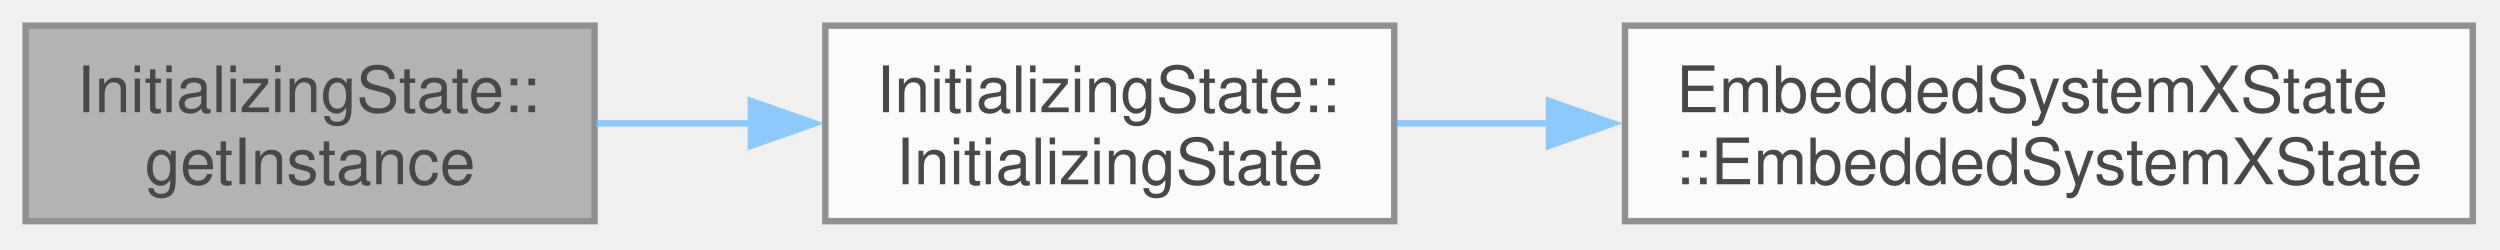
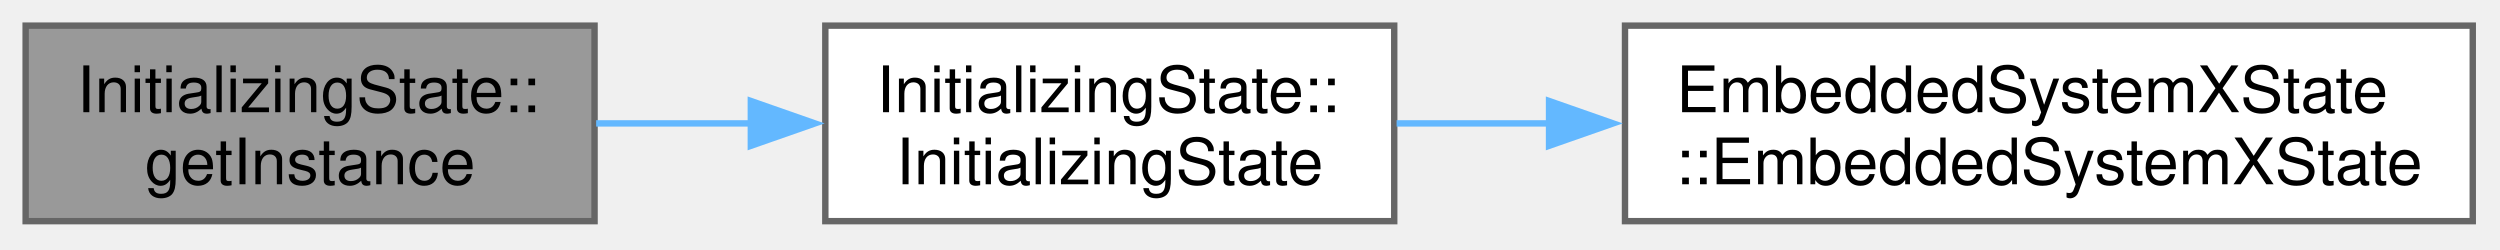
<svg xmlns="http://www.w3.org/2000/svg" xmlns:xlink="http://www.w3.org/1999/xlink" width="390pt" height="39pt" viewBox="0.00 0.00 390.00 39.00">
-   <svg id="main" version="1.1" xml:space="preserve">
-     <style type="text/css">
- .node, .edge {opacity: 0.7;}
- .node.selected, .edge.selected {opacity: 1;}
- .edge:hover path { stroke: red; }
- .edge:hover polygon { stroke: red; fill: red; }
- </style>
-     <svg id="graph" class="graph">
-       <g id="graph0" class="graph" transform="scale(1 1) rotate(0) translate(4 34.5)">
-         <g id="Node000001" class="node">
-           <g id="a_Node000001">
-             <a xlink:title=" ">
-               <polygon fill="#999999" stroke="#666666" points="88.75,-30.5 0,-30.5 0,0 88.75,0 88.75,-30.5" />
-               <text xml:space="preserve" text-anchor="start" x="8" y="-17" font-family="Helvetica,sans-Serif" font-size="10.00">InitializingState::</text>
-               <text xml:space="preserve" text-anchor="middle" x="44.38" y="-5.75" font-family="Helvetica,sans-Serif" font-size="10.00">getInstance</text>
-             </a>
-           </g>
-         </g>
-         <g id="Node000002" class="node">
-           <g id="a_Node000002">
-             <a xlink:href="class_initializing_state.html#a0171b550bdf18be89167d4a478009c69" target="_top" xlink:title=" ">
-               <polygon fill="white" stroke="#666666" points="213.5,-30.5 124.75,-30.5 124.75,0 213.5,0 213.5,-30.5" />
-               <text xml:space="preserve" text-anchor="start" x="132.75" y="-17" font-family="Helvetica,sans-Serif" font-size="10.00">InitializingState::</text>
-               <text xml:space="preserve" text-anchor="middle" x="169.12" y="-5.75" font-family="Helvetica,sans-Serif" font-size="10.00">InitializingState</text>
-             </a>
-           </g>
-         </g>
-         <g id="edge1_Node000001_Node000002" class="edge">
-           <g id="a_edge1_Node000001_Node000002">
-             <a xlink:title=" ">
-               <path fill="none" stroke="#63b8ff" d="M89,-15.25C96.87,-15.25 105.16,-15.25 113.3,-15.25" />
-               <polygon fill="#63b8ff" stroke="#63b8ff" points="113.13,-18.75 123.13,-15.25 113.13,-11.75 113.13,-18.75" />
-             </a>
-           </g>
-         </g>
-         <g id="Node000003" class="node">
-           <g id="a_Node000003">
-             <a xlink:href="class_embedded_system_x_state.html#a5630d67a88100d0e67c1578a7ee43e91" target="_top" xlink:title=" ">
-               <polygon fill="white" stroke="#666666" points="381.75,-30.5 249.5,-30.5 249.5,0 381.75,0 381.75,-30.5" />
-               <text xml:space="preserve" text-anchor="start" x="257.5" y="-17" font-family="Helvetica,sans-Serif" font-size="10.00">EmbeddedSystemXState</text>
-               <text xml:space="preserve" text-anchor="middle" x="315.62" y="-5.75" font-family="Helvetica,sans-Serif" font-size="10.00">::EmbeddedSystemXState</text>
-             </a>
-           </g>
-         </g>
-         <g id="edge2_Node000002_Node000003" class="edge">
-           <g id="a_edge2_Node000002_Node000003">
-             <a xlink:title=" ">
-               <path fill="none" stroke="#63b8ff" d="M213.87,-15.25C221.52,-15.25 229.68,-15.25 237.92,-15.25" />
-               <polygon fill="#63b8ff" stroke="#63b8ff" points="237.65,-18.75 247.65,-15.25 237.65,-11.75 237.65,-18.75" />
-             </a>
-           </g>
-         </g>
+   <g id="graph0" class="graph" transform="scale(1 1) rotate(0) translate(4 34.5)">
+     <g id="Node000001" class="node">
+       <g id="a_Node000001">
+         <a xlink:title=" ">
+           <polygon fill="#999999" stroke="#666666" points="88.75,-30.5 0,-30.5 0,0 88.75,0 88.75,-30.5" />
+           <text xml:space="preserve" text-anchor="start" x="8" y="-17" font-family="Helvetica,sans-Serif" font-size="10.00">InitializingState::</text>
+           <text xml:space="preserve" text-anchor="middle" x="44.38" y="-5.75" font-family="Helvetica,sans-Serif" font-size="10.00">getInstance</text>
+         </a>
      </g>
-     </svg>
-   </svg>
-   <style type="text/css">
- 
- [data-mouse-over-selected='false'] { opacity: 0.7; }
- [data-mouse-over-selected='true']  { opacity: 1.0; }
- 
- </style>
+     </g>
+     <g id="Node000002" class="node">
+       <g id="a_Node000002">
+         <a xlink:href="class_initializing_state.html#a0171b550bdf18be89167d4a478009c69" target="_top" xlink:title=" ">
+           <polygon fill="white" stroke="#666666" points="213.5,-30.5 124.75,-30.5 124.75,0 213.5,0 213.5,-30.5" />
+           <text xml:space="preserve" text-anchor="start" x="132.75" y="-17" font-family="Helvetica,sans-Serif" font-size="10.00">InitializingState::</text>
+           <text xml:space="preserve" text-anchor="middle" x="169.12" y="-5.75" font-family="Helvetica,sans-Serif" font-size="10.00">InitializingState</text>
+         </a>
+       </g>
+     </g>
+     <g id="edge1_Node000001_Node000002" class="edge">
+       <g id="a_edge1_Node000001_Node000002">
+         <a xlink:title=" ">
+           <path fill="none" stroke="#63b8ff" d="M89,-15.25C96.87,-15.25 105.16,-15.25 113.3,-15.25" />
+           <polygon fill="#63b8ff" stroke="#63b8ff" points="113.13,-18.75 123.13,-15.25 113.13,-11.75 113.13,-18.75" />
+         </a>
+       </g>
+     </g>
+     <g id="Node000003" class="node">
+       <g id="a_Node000003">
+         <a xlink:href="class_embedded_system_x_state.html#a5630d67a88100d0e67c1578a7ee43e91" target="_top" xlink:title=" ">
+           <polygon fill="white" stroke="#666666" points="381.75,-30.5 249.5,-30.5 249.5,0 381.75,0 381.75,-30.5" />
+           <text xml:space="preserve" text-anchor="start" x="257.5" y="-17" font-family="Helvetica,sans-Serif" font-size="10.00">EmbeddedSystemXState</text>
+           <text xml:space="preserve" text-anchor="middle" x="315.62" y="-5.75" font-family="Helvetica,sans-Serif" font-size="10.00">::EmbeddedSystemXState</text>
+         </a>
+       </g>
+     </g>
+     <g id="edge2_Node000002_Node000003" class="edge">
+       <g id="a_edge2_Node000002_Node000003">
+         <a xlink:title=" ">
+           <path fill="none" stroke="#63b8ff" d="M213.87,-15.25C221.52,-15.25 229.68,-15.25 237.92,-15.25" />
+           <polygon fill="#63b8ff" stroke="#63b8ff" points="237.65,-18.75 247.65,-15.25 237.65,-11.75 237.65,-18.75" />
+         </a>
+       </g>
+     </g>
+   </g>
</svg>
